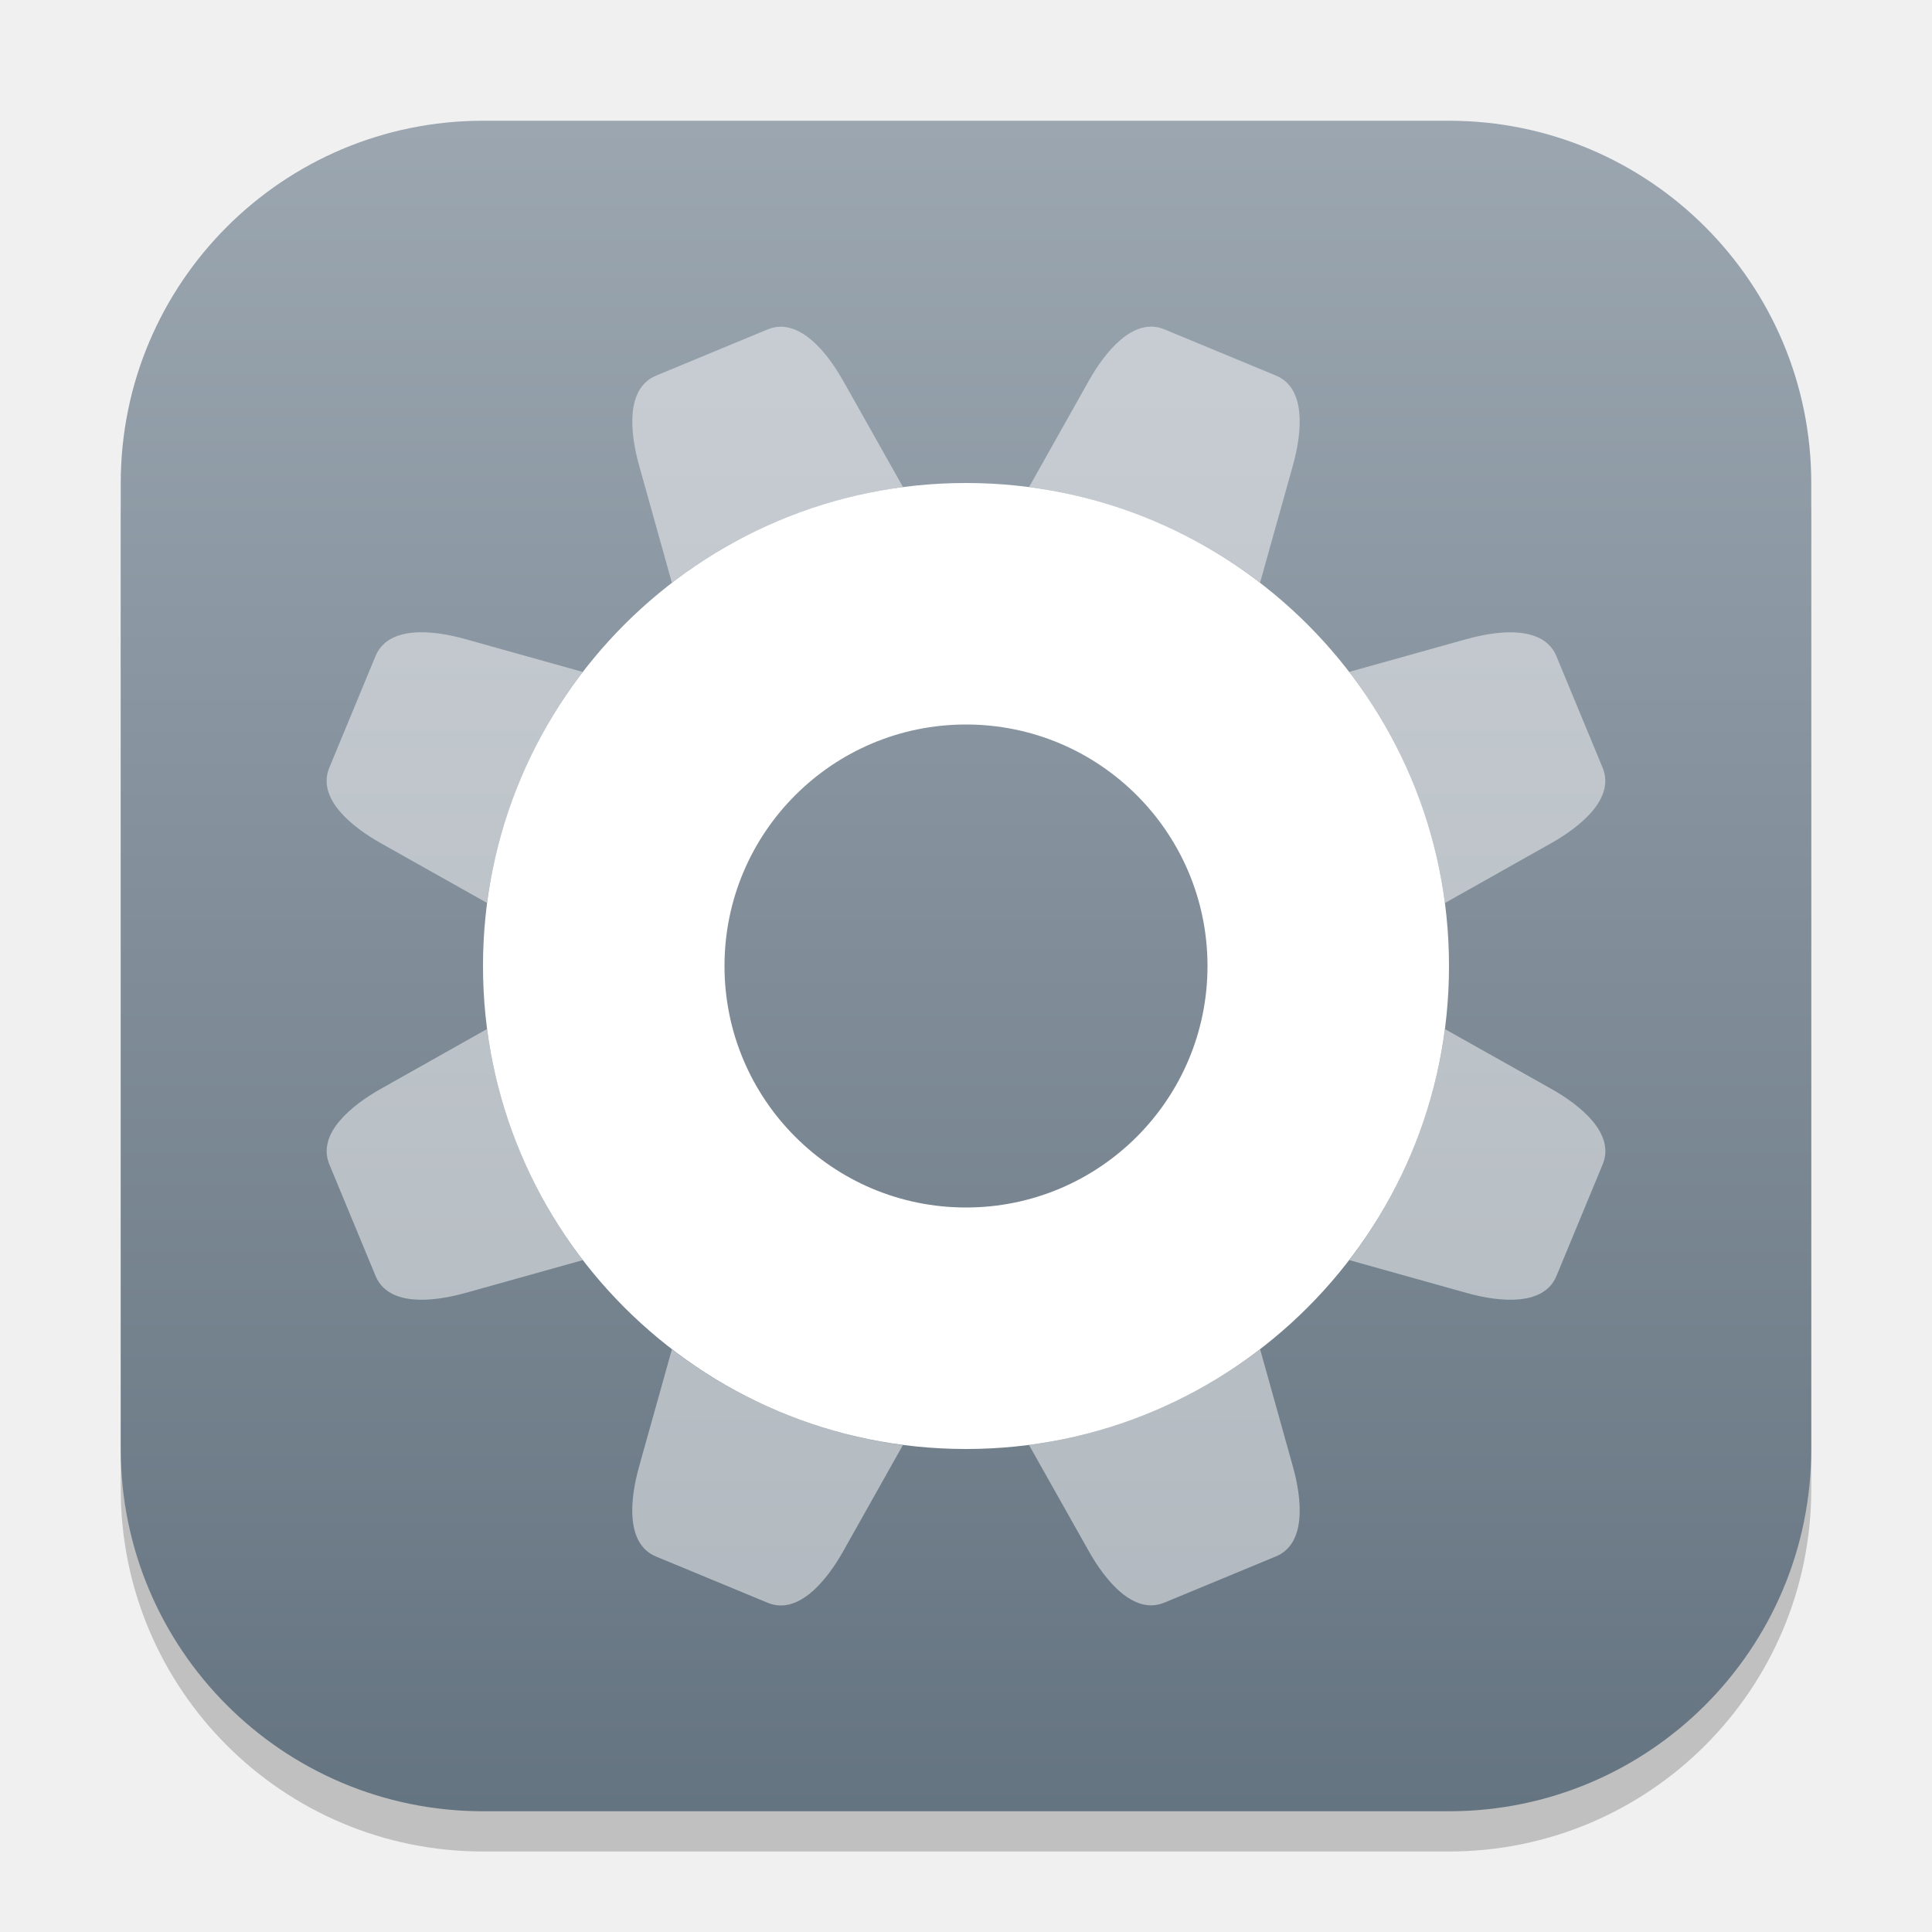
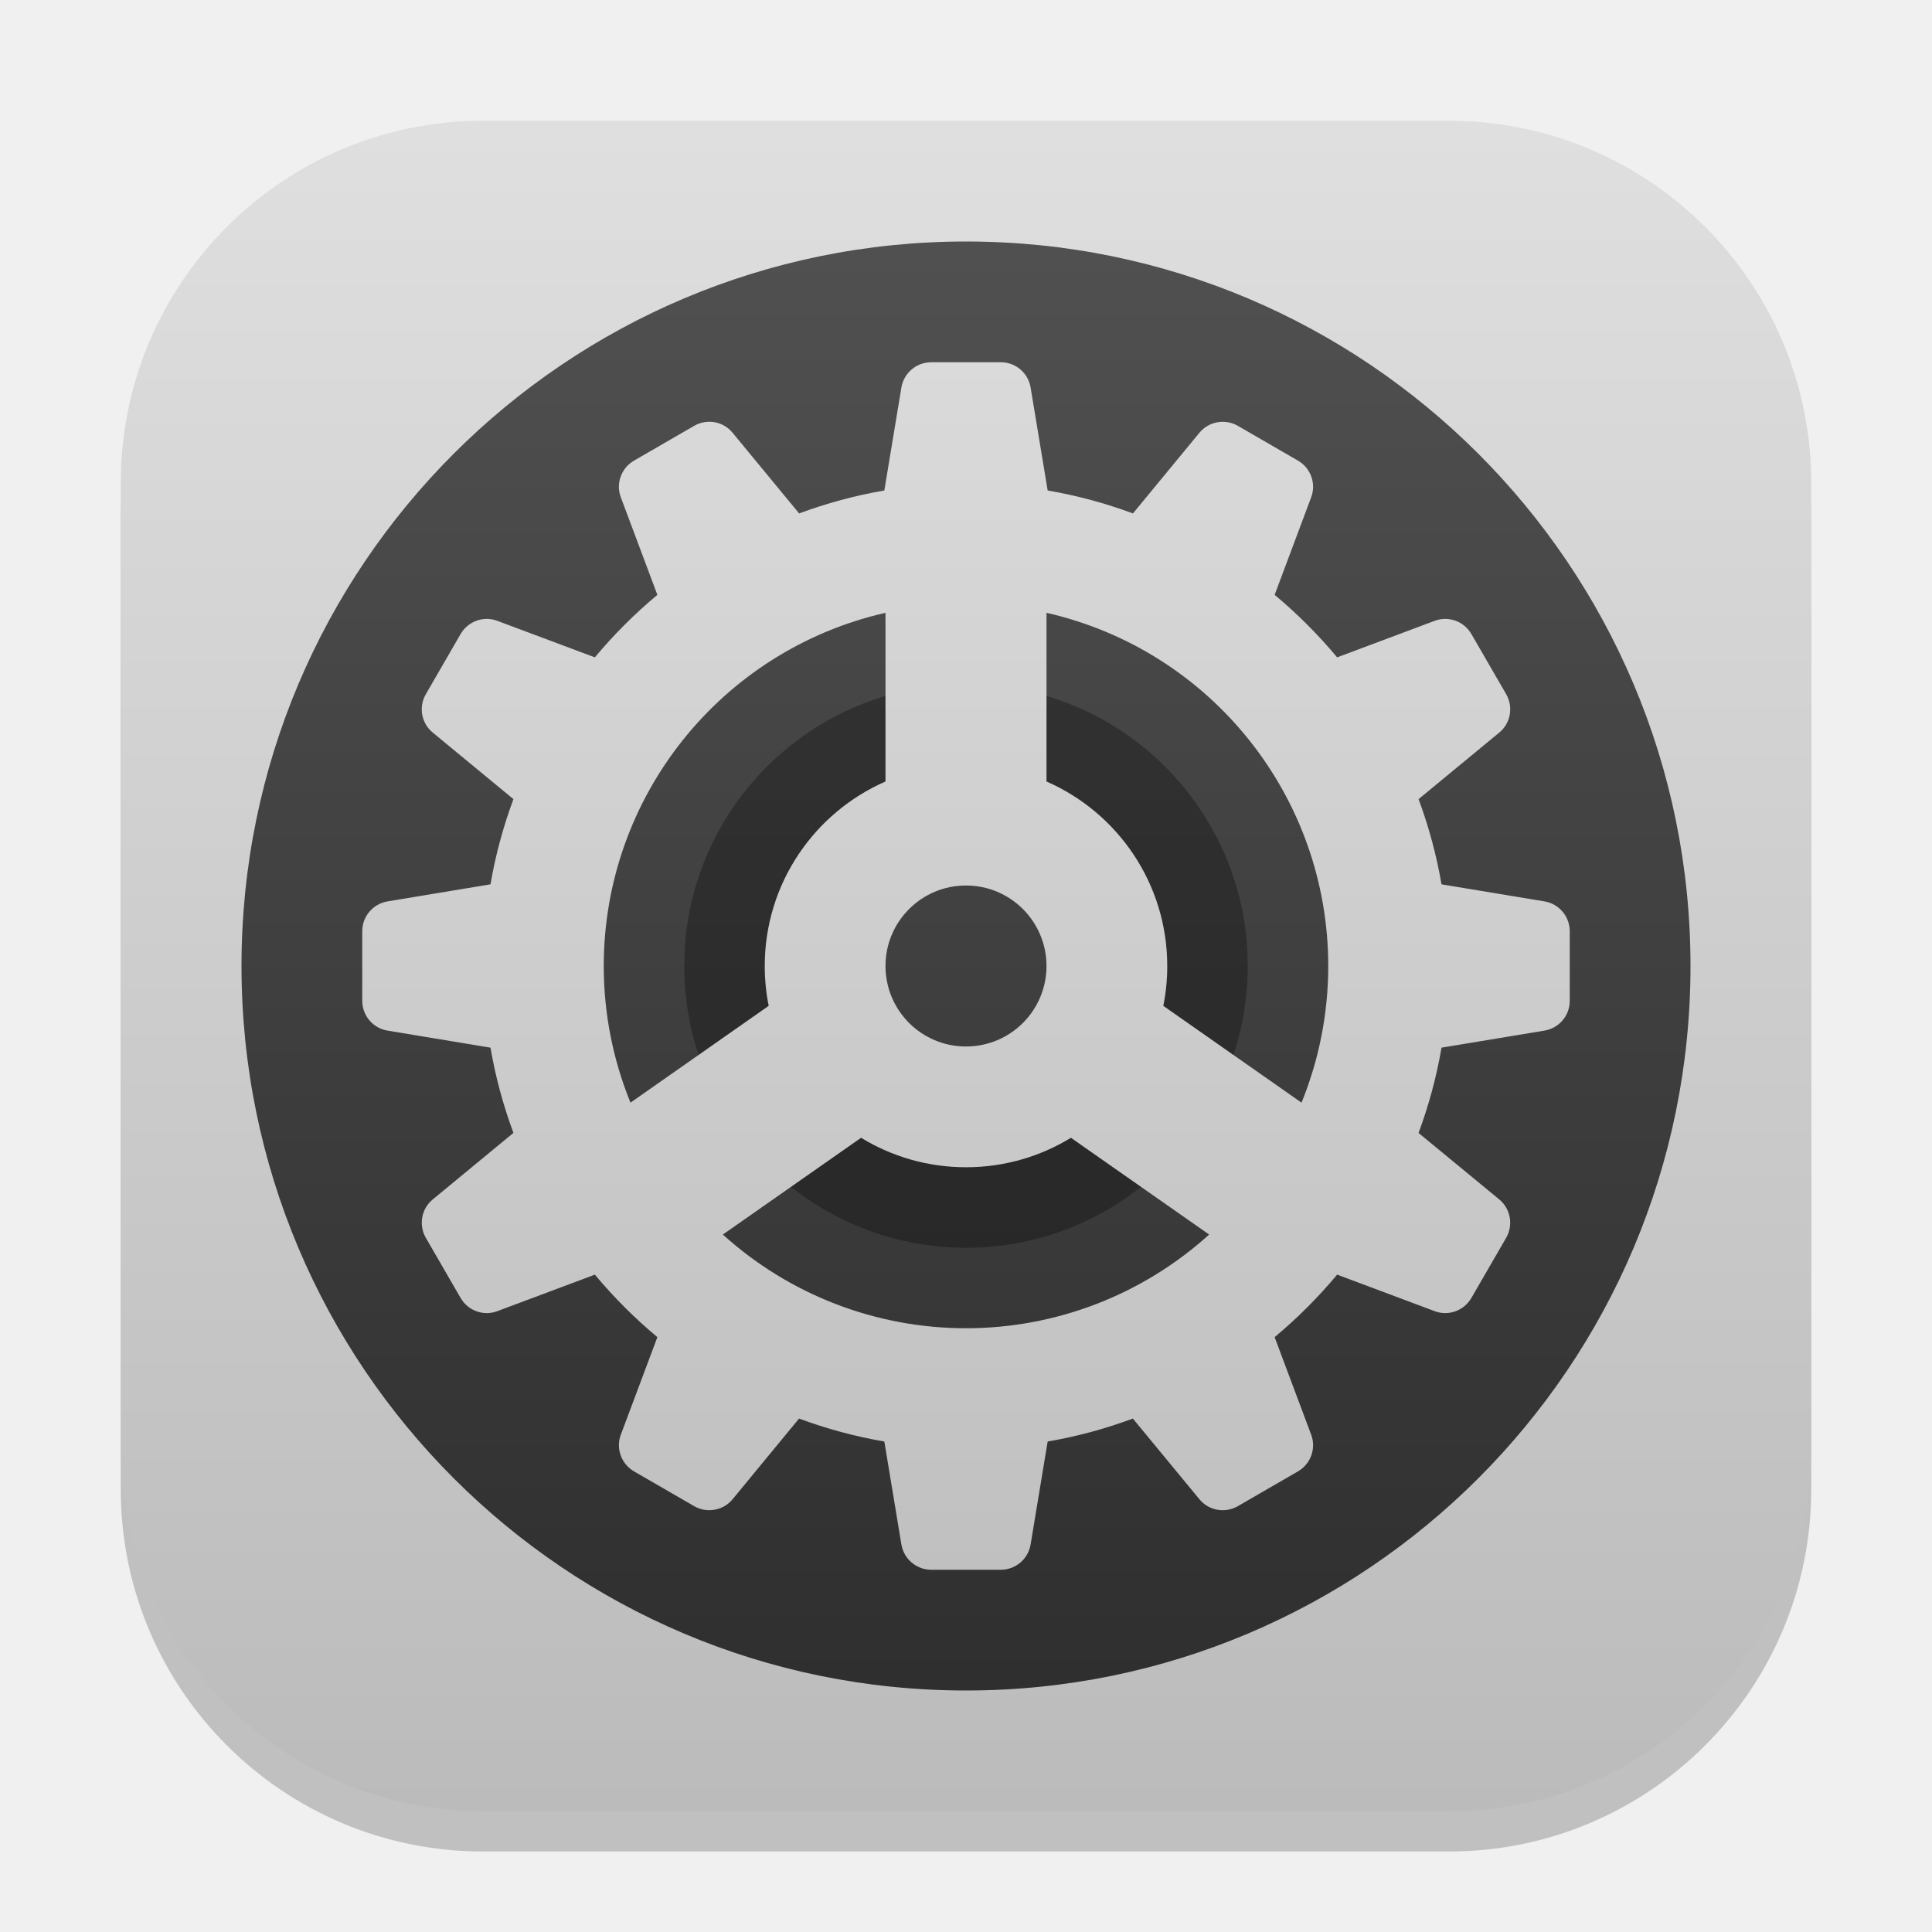
<svg xmlns="http://www.w3.org/2000/svg" xmlns:xlink="http://www.w3.org/1999/xlink" width="48" height="48" viewBox="0 0 48 48" version="1.1" id="svg1">
  <defs id="defs1">
-     <linearGradient xlink:href="#linearGradient2116" id="linearGradient4" x1="16" y1="30" x2="16" y2="2" gradientUnits="userSpaceOnUse" gradientTransform="scale(1.5)" />
-     <linearGradient id="linearGradient2116">
-       <stop style="stop-color:#657481;stop-opacity:1;" offset="0" id="stop2112" />
-       <stop style="stop-color:#9ba6b0;stop-opacity:1;" offset="1" id="stop2114" />
+     <linearGradient id="linearGradient6">
+       <stop style="stop-color:#bbbbbb;stop-opacity:1;" offset="0" id="stop5" />
+       <stop style="stop-color:#dfdfdf;stop-opacity:1;" offset="1" id="stop6" />
+     </linearGradient>
+     <linearGradient xlink:href="#linearGradient6" id="linearGradient4" x1="16" y1="30" x2="16" y2="2" gradientUnits="userSpaceOnUse" gradientTransform="scale(1.5)" />
+     <linearGradient xlink:href="#linearGradient6" id="linearGradient11" x1="24" y1="45" x2="24" y2="3" gradientUnits="userSpaceOnUse" />
+     <linearGradient xlink:href="#linearGradient1" id="linearGradient2-0" x1="32" y1="60" x2="32" y2="4" gradientUnits="userSpaceOnUse" gradientTransform="matrix(0.75,0,0,0.75,1.5e-6,-8e-7)" />
+     <linearGradient id="linearGradient1">
+       <stop style="stop-color:#2c2c2c;stop-opacity:1;" offset="0" id="stop1" />
+       <stop style="stop-color:#535353;stop-opacity:1;" offset="1" id="stop2" />
    </linearGradient>
  </defs>
  <rect style="opacity:0.2;fill:#000000;stroke-width:2.625" id="rect1" width="42" height="42" x="3" y="4" ry="9" />
  <rect style="fill:url(#linearGradient4);stroke-width:1.5" id="rect2" width="42" height="42" x="3" y="3" ry="9" />
-   <path id="path285" style="fill:#ffffff;stroke-width:2.4;stroke-linecap:round;stroke-linejoin:round" d="m 24,12 c -6.627,0 -12,5.373 -12,12 0,6.627 5.373,12 12,12 6.627,0 12,-5.373 12,-12 0,-6.627 -5.373,-12 -12,-12 z m 0,6 c 3.314,0 6,2.686 6,6 0,3.314 -2.686,6 -6,6 -3.314,0 -6,-2.686 -6,-6 0,-3.314 2.686,-6 6,-6 z" />
-   <path id="rect1-2" style="opacity:0.5;fill:#f9f9f9;stroke-width:1.5" d="m 28.928,8.182 c -0.768,-0.318 -1.472,0.559 -1.879,1.283 l -1.481,2.634 c 1.016,0.135 2.032,0.404 3.024,0.815 0.992,0.411 1.901,0.938 2.714,1.562 l 0.815,-2.91 c 0.224,-0.8 0.346,-1.918 -0.422,-2.236 z m -9.163,0.013 C 19.545,8.102 19.312,8.084 19.072,8.184 L 16.301,9.332 C 15.533,9.65 15.655,10.767 15.879,11.567 l 0.814,2.912 c 1.67,-1.279 3.656,-2.102 5.742,-2.378 L 20.951,9.466 C 20.671,8.968 20.25,8.399 19.765,8.195 Z m 18.405,7.624 c -0.487,-0.198 -1.187,-0.094 -1.737,0.06 l -2.912,0.814 c 1.279,1.67 2.102,3.656 2.378,5.742 l 2.635,-1.484 c 0.724,-0.407 1.6,-1.111 1.282,-1.879 l -1.148,-2.771 c -0.099,-0.24 -0.277,-0.392 -0.498,-0.482 z m -23.695,0.875 -2.91,-0.815 C 10.766,15.654 9.648,15.532 9.33,16.3 l -1.148,2.772 c -0.318,0.768 0.559,1.472 1.283,1.879 l 2.634,1.481 c 0.135,-1.016 0.404,-2.032 0.815,-3.024 0.411,-0.992 0.938,-1.901 1.562,-2.714 z m 21.426,8.875 c -0.135,1.016 -0.404,2.032 -0.815,3.024 -0.411,0.992 -0.938,1.901 -1.562,2.714 l 2.91,0.815 c 0.8,0.224 1.918,0.346 2.236,-0.422 l 1.148,-2.772 c 0.318,-0.768 -0.559,-1.472 -1.283,-1.879 z m -23.801,-0.003 -2.635,1.484 c -0.724,0.408 -1.6,1.111 -1.282,1.879 l 1.148,2.771 c 0.318,0.768 1.435,0.646 2.235,0.422 l 2.912,-0.814 c -1.279,-1.67 -2.102,-3.656 -2.378,-5.742 z m 19.207,7.956 c -1.67,1.279 -3.656,2.102 -5.742,2.378 l 1.484,2.635 c 0.407,0.724 1.111,1.6 1.879,1.282 l 2.771,-1.148 c 0.768,-0.318 0.646,-1.435 0.422,-2.235 z m -14.614,0.004 -0.815,2.91 c -0.224,0.8 -0.346,1.918 0.422,2.236 l 2.772,1.148 c 0.768,0.318 1.472,-0.559 1.879,-1.283 l 1.481,-2.634 c -1.016,-0.135 -2.032,-0.404 -3.024,-0.815 -0.992,-0.411 -1.901,-0.938 -2.714,-1.562 z" />
+   <circle style="fill:url(#linearGradient2-0);fill-opacity:1;stroke-width:0.75" id="path1" cx="24" cy="24" r="18" />
+   <path id="path6" style="opacity:0.3;fill:#000000;fill-opacity:1;stroke-width:0.7" d="m 24,17 a 7,7 0 0 0 -7,7 7,7 0 0 0 7,7 7,7 0 0 0 7,-7 7,7 0 0 0 -7,-7 z m 0,2.8 A 4.2,4.2 0 0 1 28.2,24 4.2,4.2 0 0 1 24,28.2 4.2,4.2 0 0 1 19.8,24 4.2,4.2 0 0 1 24,19.8 Z" />
+   <path id="path1-2" style="fill:url(#linearGradient11);fill-opacity:1;stroke-width:1.5" d="M 23.137 9 C 22.771 9 22.455 9.265 22.395 9.627 L 21.971 12.186 C 21.241 12.311 20.533 12.504 19.854 12.756 L 18.201 10.752 C 17.969 10.468 17.564 10.396 17.246 10.58 L 15.754 11.443 C 15.436 11.626 15.295 12.012 15.424 12.354 L 16.332 14.779 C 15.769 15.249 15.249 15.769 14.779 16.332 L 12.354 15.424 C 12.012 15.295 11.626 15.436 11.443 15.754 L 10.58 17.246 C 10.396 17.564 10.468 17.969 10.752 18.201 L 12.756 19.854 C 12.504 20.533 12.311 21.241 12.186 21.971 L 9.627 22.395 C 9.265 22.456 9 22.769 9 23.137 L 9 24.865 C 9 25.231 9.265 25.545 9.627 25.605 L 12.186 26.029 C 12.311 26.759 12.504 27.467 12.756 28.146 L 10.752 29.799 C 10.468 30.031 10.397 30.436 10.58 30.754 L 11.443 32.246 C 11.626 32.564 12.012 32.705 12.354 32.576 L 14.779 31.668 C 15.249 32.231 15.769 32.751 16.332 33.221 L 15.424 35.645 C 15.295 35.988 15.437 36.374 15.754 36.557 L 17.246 37.42 C 17.564 37.603 17.969 37.53 18.201 37.248 L 19.852 35.244 C 20.532 35.496 21.24 35.689 21.971 35.814 L 22.395 38.373 C 22.456 38.735 22.769 39 23.137 39 L 24.865 39 C 25.231 39 25.545 38.735 25.605 38.373 L 26.029 35.814 C 26.759 35.689 27.467 35.496 28.146 35.244 L 29.799 37.248 C 30.031 37.532 30.436 37.603 30.754 37.42 L 32.246 36.557 C 32.564 36.374 32.705 35.987 32.576 35.645 L 31.668 33.221 C 32.231 32.751 32.751 32.231 33.221 31.668 L 35.645 32.576 C 35.988 32.705 36.374 32.563 36.557 32.246 L 37.42 30.754 C 37.603 30.436 37.53 30.031 37.248 29.799 L 35.244 28.148 C 35.496 27.468 35.689 26.76 35.814 26.029 L 38.373 25.605 C 38.735 25.544 39 25.233 39 24.865 L 39 23.137 C 39 22.771 38.735 22.455 38.373 22.395 L 35.814 21.971 C 35.689 21.241 35.496 20.533 35.244 19.854 L 37.248 18.201 C 37.532 17.969 37.603 17.564 37.42 17.246 L 36.557 15.754 C 36.374 15.436 35.987 15.295 35.645 15.424 L 33.221 16.332 C 32.751 15.769 32.231 15.249 31.668 14.779 L 32.576 12.354 C 32.705 12.01 32.563 11.626 32.246 11.443 L 30.754 10.58 C 30.436 10.397 30.031 10.47 29.799 10.752 L 28.148 12.756 C 27.468 12.504 26.76 12.311 26.029 12.186 L 25.605 9.627 C 25.544 9.265 25.233 9 24.865 9 L 23.137 9 z M 22 15.225 L 22 19.416 C 20.234 20.188 19 21.95 19 24 C 19 24.339 19.033 24.67 19.098 24.99 L 15.664 27.395 A 9 9 0 0 1 15 24 A 9 9 0 0 1 22 15.225 z M 26 15.225 A 9 9 0 0 1 33 24 A 9 9 0 0 1 32.336 27.395 L 28.902 24.99 C 28.967 24.67 29 24.339 29 24 C 29 21.95 27.766 20.188 26 19.416 L 26 15.225 z M 24 22 C 25.105 22 26 22.895 26 24 C 26 25.105 25.105 26 24 26 C 22.895 26 22 25.105 22 24 C 22 22.895 22.895 22 24 22 z M 21.393 28.268 C 22.152 28.732 23.045 29 24 29 C 24.955 29 25.848 28.732 26.607 28.268 L 30.041 30.672 A 9 9 0 0 1 24 33 A 9 9 0 0 1 17.959 30.672 L 21.393 28.268 z " />
</svg>
